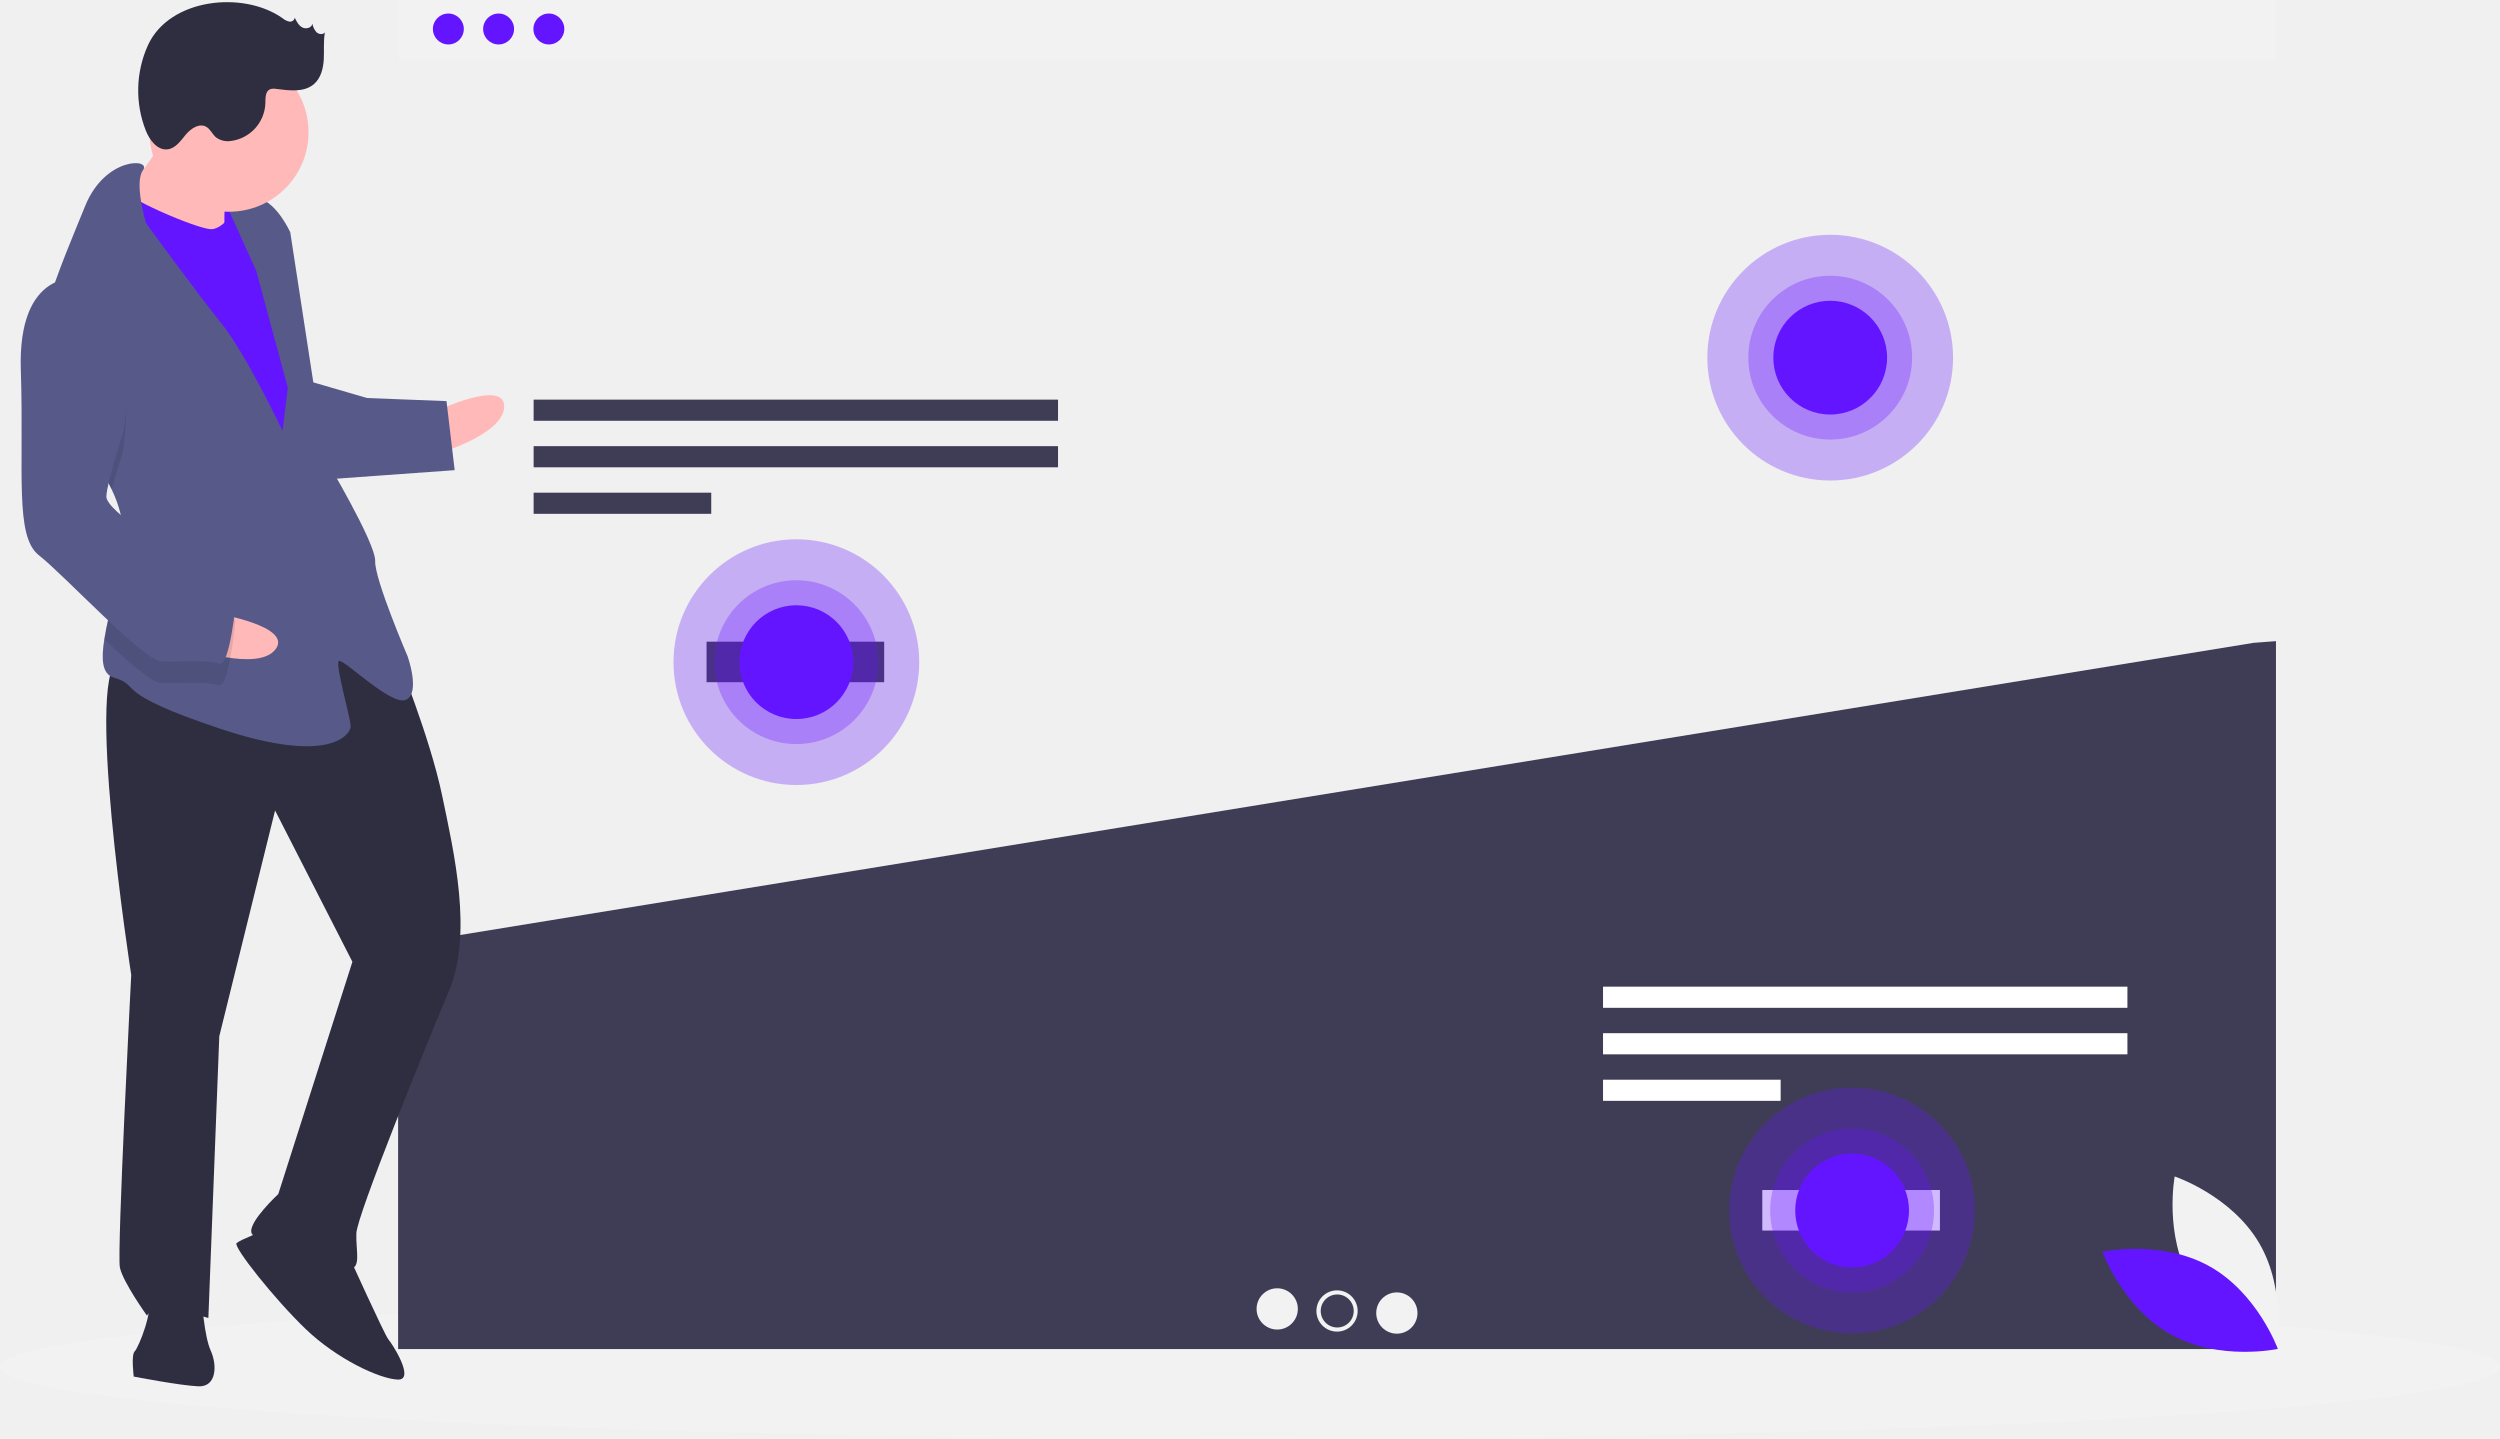
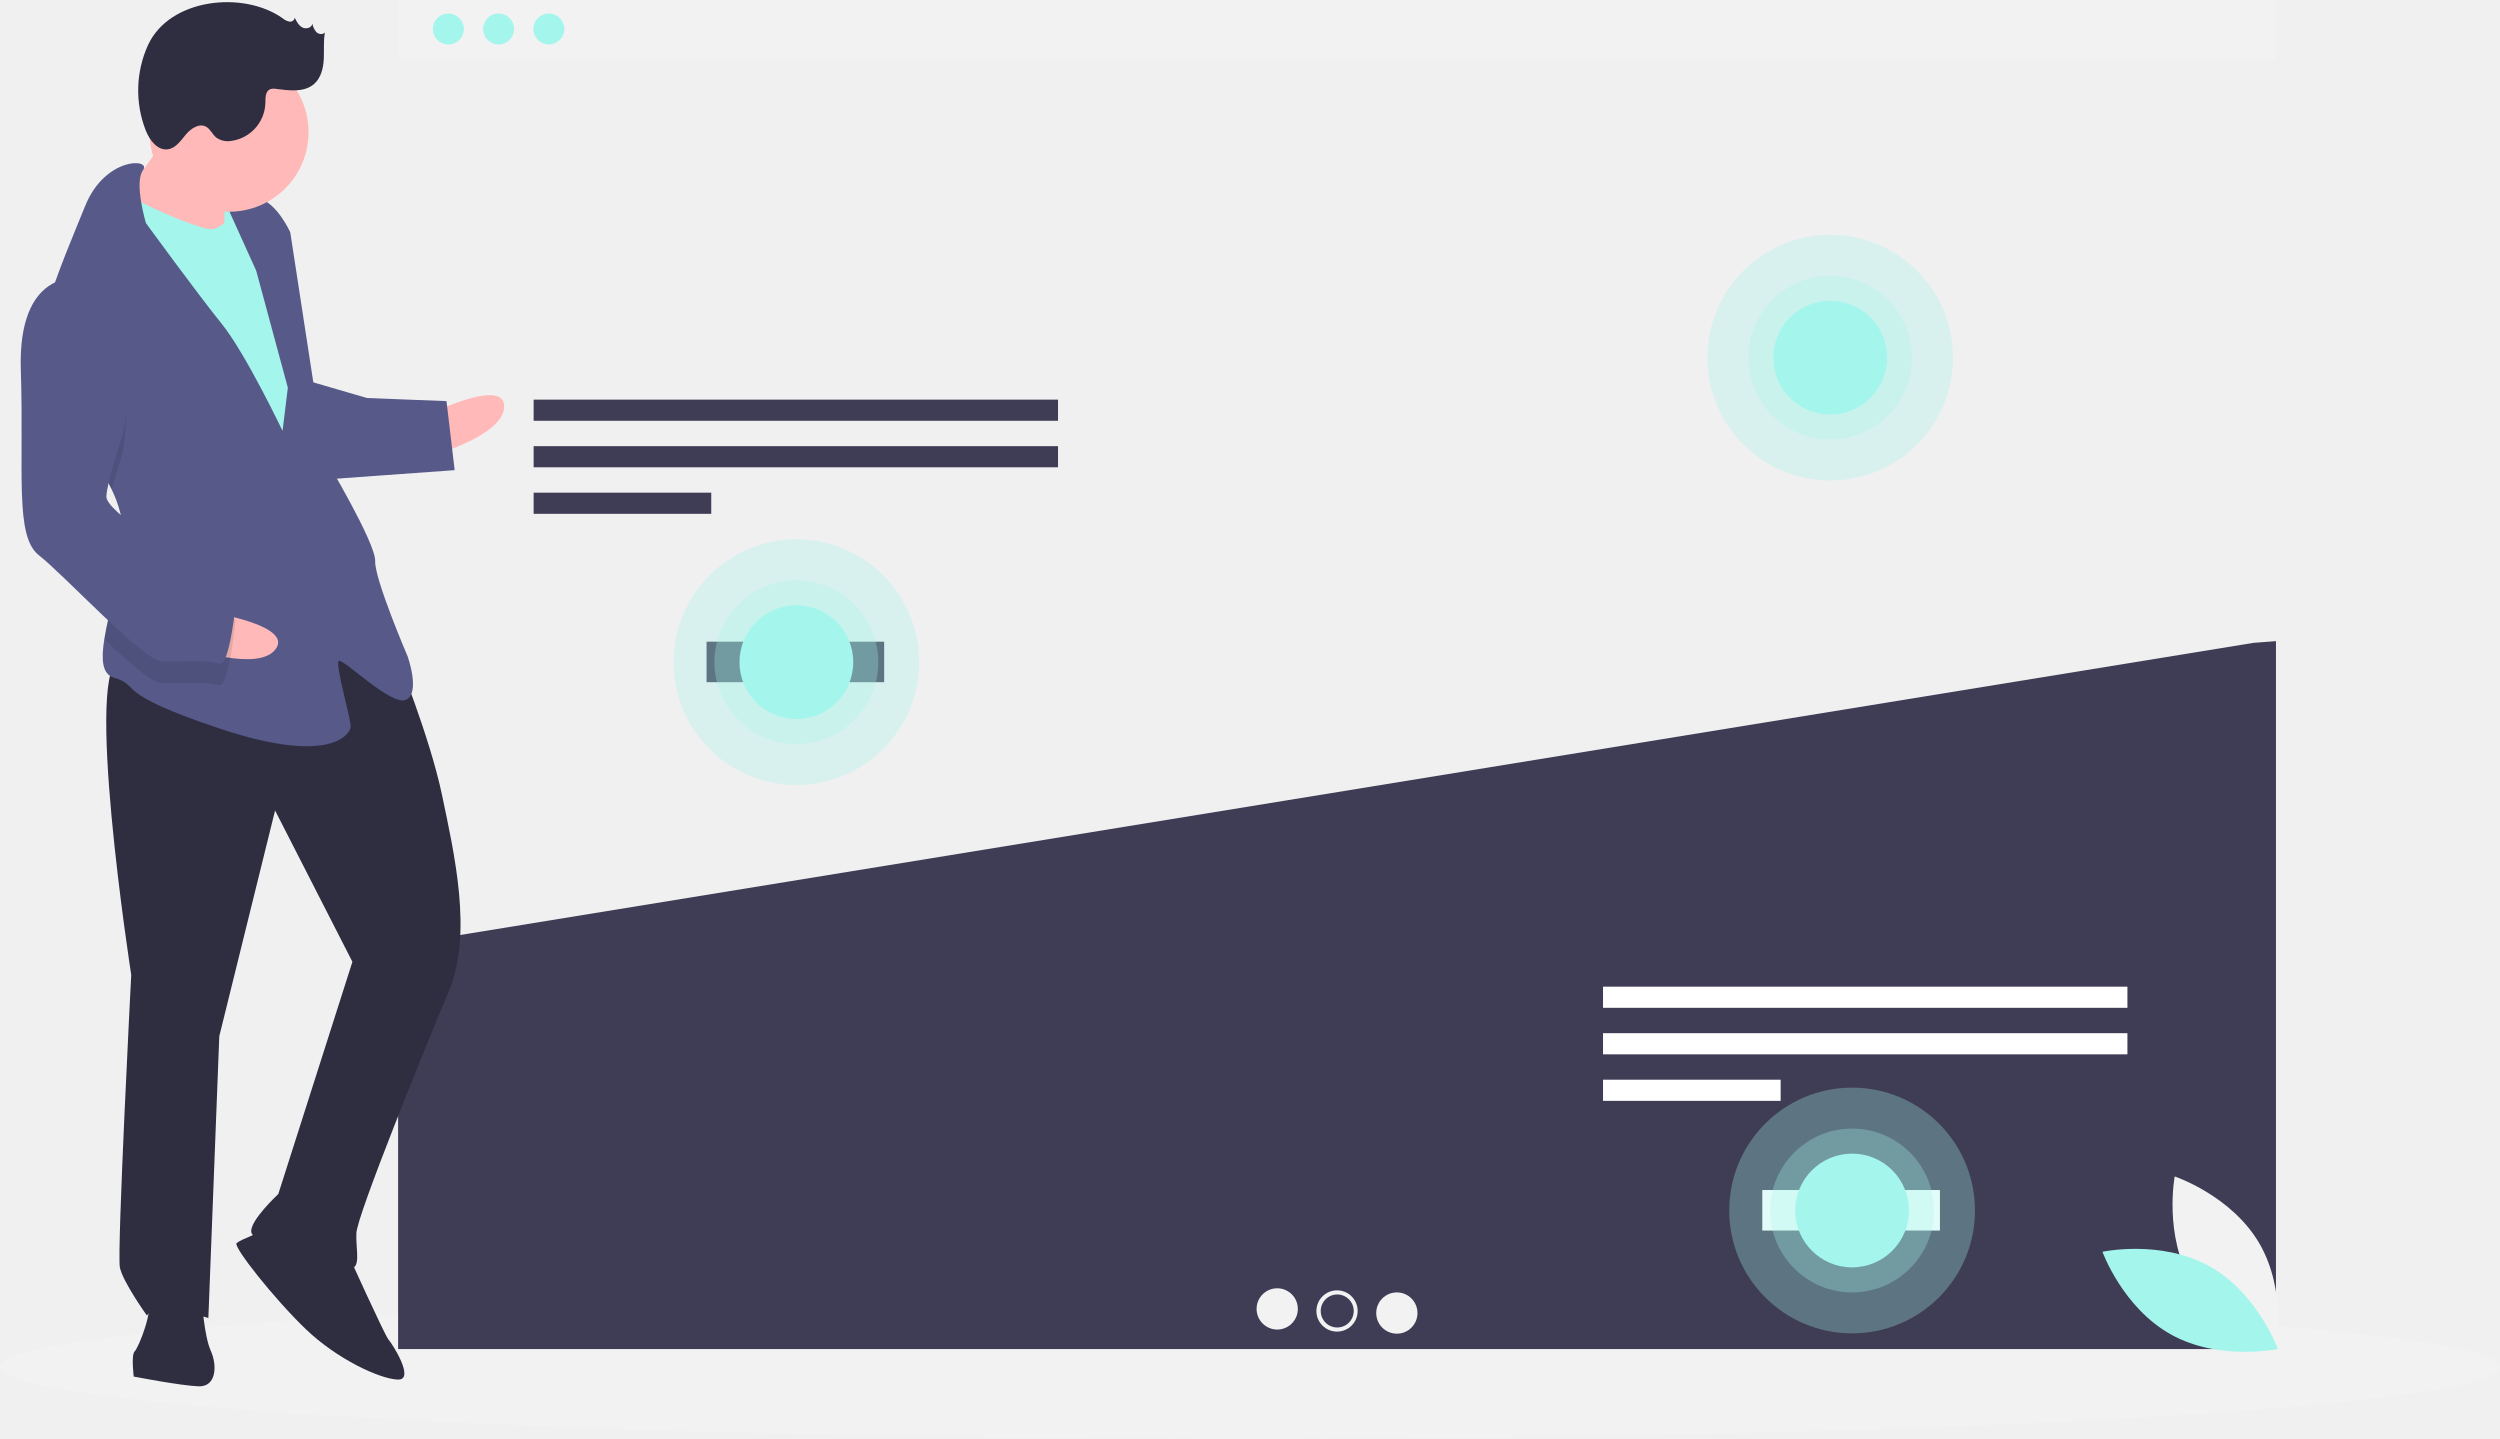
<svg xmlns="http://www.w3.org/2000/svg" id="f0a8f4ba-cc2b-4400-9e08-d246a0bad060" data-name="Layer 1" width="1098.75" height="632.37" viewBox="0 0 1098.75 632.37">
  <ellipse cx="549.375" cy="600.774" rx="549.375" ry="31.597" fill="#f2f2f2" />
  <rect x="174.967" width="825.318" height="26.257" fill="#f2f2f2" />
-   <circle cx="197.053" cy="12.741" r="6.795" fill="#6415ff" />
-   <circle cx="219.138" cy="12.741" r="6.795" fill="#6415ff" />
-   <circle cx="241.223" cy="12.741" r="6.795" fill="#6415ff" />
+   <circle cx="197.053" cy="12.741" r="6.795" fill="#a4f5ec" />
+   <circle cx="219.138" cy="12.741" r="6.795" fill="#a4f5ec" />
+   <circle cx="241.223" cy="12.741" r="6.795" fill="#a4f5ec" />
  <polygon points="175.552 415.277 174.967 415.779 174.967 592.903 1000.285 592.903 1000.285 281.779 990.449 282.525 175.552 415.277" fill="#3f3d56" />
  <rect x="234.529" y="175.641" width="230.47" height="9.293" fill="#3f3d56" />
  <rect x="234.529" y="196.086" width="230.47" height="9.293" fill="#3f3d56" />
  <rect x="234.529" y="216.531" width="78.063" height="9.293" fill="#3f3d56" />
  <rect x="704.529" y="433.641" width="230.47" height="9.293" fill="#fff" />
  <rect x="704.529" y="454.086" width="230.47" height="9.293" fill="#fff" />
  <rect x="704.529" y="474.531" width="78.063" height="9.293" fill="#fff" />
  <circle cx="561.335" cy="575.269" r="9.066" fill="#f2f2f2" />
  <circle cx="587.626" cy="576.176" r="9.066" fill="#f2f2f2" />
  <circle cx="613.917" cy="577.082" r="9.066" fill="#f2f2f2" />
  <circle cx="587.709" cy="576.176" r="7.253" fill="#3f3d56" />
  <rect x="310.529" y="282.014" width="78.063" height="17.81" fill="#3f3d56" />
  <rect x="774.529" y="523.014" width="78.063" height="17.81" fill="#fff" />
-   <circle cx="350" cy="291.014" r="54" fill="#6415ff" opacity="0.3" />
-   <circle cx="350" cy="291.014" r="36" fill="#6415ff" opacity="0.3" />
-   <circle cx="350" cy="291.014" r="25" fill="#6415ff" />
-   <circle cx="804.375" cy="157.185" r="54" fill="#6415ff" opacity="0.3" />
-   <circle cx="804.375" cy="157.185" r="36" fill="#6415ff" opacity="0.3" />
-   <circle cx="804.375" cy="157.185" r="25" fill="#6415ff" />
-   <circle cx="814" cy="532.014" r="54" fill="#6415ff" opacity="0.3" />
-   <circle cx="814" cy="532.014" r="36" fill="#6415ff" opacity="0.3" />
-   <circle cx="814" cy="532.014" r="25" fill="#6415ff" />
-   <rect x="141.093" y="215.02" width="22.242" height="28.597" transform="translate(244.8029 330.5492) rotate(-177.7793)" fill="#6415ff" />
+   <circle cx="350" cy="291.014" r="54" fill="#a4f5ec" opacity="0.3" />
+   <circle cx="350" cy="291.014" r="36" fill="#a4f5ec" opacity="0.3" />
+   <circle cx="350" cy="291.014" r="25" fill="#a4f5ec" />
+   <circle cx="804.375" cy="157.185" r="54" fill="#a4f5ec" opacity="0.3" />
+   <circle cx="804.375" cy="157.185" r="36" fill="#a4f5ec" opacity="0.3" />
+   <circle cx="804.375" cy="157.185" r="25" fill="#a4f5ec" />
+   <circle cx="814" cy="532.014" r="54" fill="#a4f5ec" opacity="0.3" />
+   <circle cx="814" cy="532.014" r="36" fill="#a4f5ec" opacity="0.3" />
+   <circle cx="814" cy="532.014" r="25" fill="#a4f5ec" />
+   <rect x="141.093" y="215.02" width="22.242" height="28.597" transform="translate(244.8029 330.5492) rotate(-177.7793)" fill="#a4f5ec" />
  <path d="M241.915,314.679s30.779-14.706,30.286-2.005-31.025,21.056-31.025,21.056Z" transform="translate(-50.625 -133.8148)" fill="#ffb9b9" />
  <path d="M225.028,422.139S239.549,457.681,244.915,483.328s13.536,60.942,3.026,85.974-40.392,98.599-40.7,106.537,2.559,15.999-3.791,15.752-40.907-11.126-42.31-15.95,11.79-17.032,11.79-17.032l32.577-102.082L171.518,490.021l-24.516,99.215-4.802,123.828s-23.567-7.274-26.988-1.047c0,0-10.559-14.719-11.9-21.131s4.987-128.591,4.987-128.591-21.632-139.163-4.169-138.486S189.992,382.622,225.028,422.139Z" transform="translate(-50.625 -133.8148)" fill="#2f2e41" />
  <path d="M203.696,685.241s16.109,35.603,17.635,37.252,12.023,17.955,4.085,17.648-26.68-8.984-40.476-22.239-31.984-36.219-30.335-37.745,12.947-5.858,12.947-5.858Z" transform="translate(-50.625 -133.8148)" fill="#2f2e41" />
  <path d="M139.333,705.004s.972,15.937,3.901,22.41,2.559,15.999-5.378,15.691-28.453-4.283-28.453-4.283-1.218-9.587.431-11.113,8.676-18.743,5.686-23.628S139.333,705.004,139.333,705.004Z" transform="translate(-50.625 -133.8148)" fill="#2f2e41" />
  <path d="M127.589,187.821s-16.922,26.373-23.518,32.477,11.962,19.543,11.962,19.543l33.215,4.468s-.418-30.225,1.293-33.338S127.589,187.821,127.589,187.821Z" transform="translate(-50.625 -133.8148)" fill="#ffb9b9" />
-   <path d="M156.46,222.329s-6.843,12.454-13.193,12.208-39.196-14.239-40.599-19.064-10.88,34.557-10.88,34.557L172.16,391.471l19.605-13.549-9.499-83.045-7.802-44.821Z" transform="translate(-50.625 -133.8148)" fill="#6415ff" />
+   <path d="M156.46,222.329s-6.843,12.454-13.193,12.208-39.196-14.239-40.599-19.064-10.88,34.557-10.88,34.557L172.16,391.471l19.605-13.549-9.499-83.045-7.802-44.821Z" transform="translate(-50.625 -133.8148)" fill="#a4f5ec" />
  <path d="M99.704,348.913c3.206,6.707,5.208,13.7,4.931,20.86-.012.318-.025.635-.053.952-.761,14.693-6.173,31.686-8.115,44.044-1.409,8.865-1.008,15.336,4.18,16.856,12.577,3.668-1.834,6.289,46.826,22.485s57.152,2.216,57.275-.959-6.891-27.296-5.242-28.822,23.074,19.974,29.548,17.045.739-19.051.739-19.051-14.583-33.954-14.275-41.892-22.089-45.375-22.089-45.375L178.193,235.891s-5.858-12.947-13.734-14.842-14.411,2.621-14.411,2.621L163.228,252.8l13.905,51.417-2.326,18.989s-16.17-34.016-26.791-47.147-33.264-44.218-33.264-44.218-5.286-17.837-1.296-23.168c3.991-5.346-16.647-6.147-25.446,15.771-4.664,11.616-12.236,28.939-16.979,45.068-4.227,14.289-6.223,27.646-2.036,35.281C75.396,316.457,91.496,331.789,99.704,348.913Z" transform="translate(-50.625 -133.8148)" fill="#575a89" />
  <path d="M68.996,304.794c6.4,11.664,22.5,26.995,30.708,44.119,2.144-7.723,4.759-15.715,4.759-15.715s10.031-53.669-19.64-67.539a19.858,19.858,0,0,0-13.791,3.853C66.805,283.801,64.808,297.159,68.996,304.794Z" transform="translate(-50.625 -133.8148)" opacity="0.1" />
  <path d="M186.782,301.411l25.154,7.335,34.926,1.354,3.593,30.348L193.057,344.583S178.721,304.279,186.782,301.411Z" transform="translate(-50.625 -133.8148)" fill="#575a89" />
  <path d="M145.764,403.451s33.652,5.583,25.971,15.71-37.492-.52-37.492-.52Z" transform="translate(-50.625 -133.8148)" fill="#ffb9b9" />
  <path d="M104.581,370.725c-.761,14.693-6.173,31.686-8.115,44.044,10.72,10.146,20.914,19.095,24.756,19.244,7.938.308,20.7-.787,25.401.985s7.458-28.33,7.458-28.33-2.806-9.648-15.321-14.904C130.312,388.21,114.119,378.567,104.581,370.725Z" transform="translate(-50.625 -133.8148)" opacity="0.1" />
  <path d="M85.192,256.134s-26.865-4.222-25.414,40.353-2.832,73.027,7.973,81.396,45.903,46.298,53.84,46.606,20.7-.787,25.401.985,7.458-28.33,7.458-28.33S151.645,387.495,139.129,382.24s-42.002-23.888-41.756-30.238,7.458-28.33,7.458-28.33S114.863,270.004,85.192,256.134Z" transform="translate(-50.625 -133.8148)" fill="#575a89" />
  <circle cx="100.654" cy="58.105" r="34.952" fill="#ffb9b9" />
  <path d="M174.814,141.823a6.749,6.749,0,0,0,2.939,1.475,2.097,2.097,0,0,0,2.43-1.683c.8,1.658,1.702,3.426,3.335,4.277s4.157.137,4.393-1.689a7.706,7.706,0,0,0,1.774,3.744c1.013.966,2.85,1.21,3.734.125-.715,3.907-.274,7.926-.498,11.892s-1.282,8.17-4.278,10.778c-4.37,3.803-10.941,2.865-16.689,2.144a5.066,5.066,0,0,0-2.615.143c-2.152.917-2.055,3.913-2.084,6.252a17.373,17.373,0,0,1-15.212,16.497,8.709,8.709,0,0,1-6.472-1.58c-1.632-1.383-2.466-3.638-4.336-4.677-3.042-1.69-6.732.775-8.956,3.452s-4.416,5.969-7.862,6.459c-4.557.648-8.028-3.996-9.73-8.272a48.223,48.223,0,0,1,.958-37.47C125.158,132.949,157.661,129.669,174.814,141.823Z" transform="translate(-50.625 -133.8148)" fill="#2f2e41" />
  <path d="M1013.847,697.584c12.31,20.992,37.136,29.304,37.136,29.304s4.869-25.724-7.441-46.717-37.136-29.304-37.136-29.304S1001.538,676.592,1013.847,697.584Z" transform="translate(-50.625 -133.8148)" fill="#f2f2f2" />
-   <path d="M1021.529,690.258c21.288,11.791,30.207,36.406,30.207,36.406s-25.597,5.499-46.885-6.292-30.207-36.406-30.207-36.406S1000.24,678.467,1021.529,690.258Z" transform="translate(-50.625 -133.8148)" fill="#6415ff" />
+   <path d="M1021.529,690.258c21.288,11.791,30.207,36.406,30.207,36.406s-25.597,5.499-46.885-6.292-30.207-36.406-30.207-36.406S1000.24,678.467,1021.529,690.258Z" transform="translate(-50.625 -133.8148)" fill="#a4f5ec" />
</svg>
